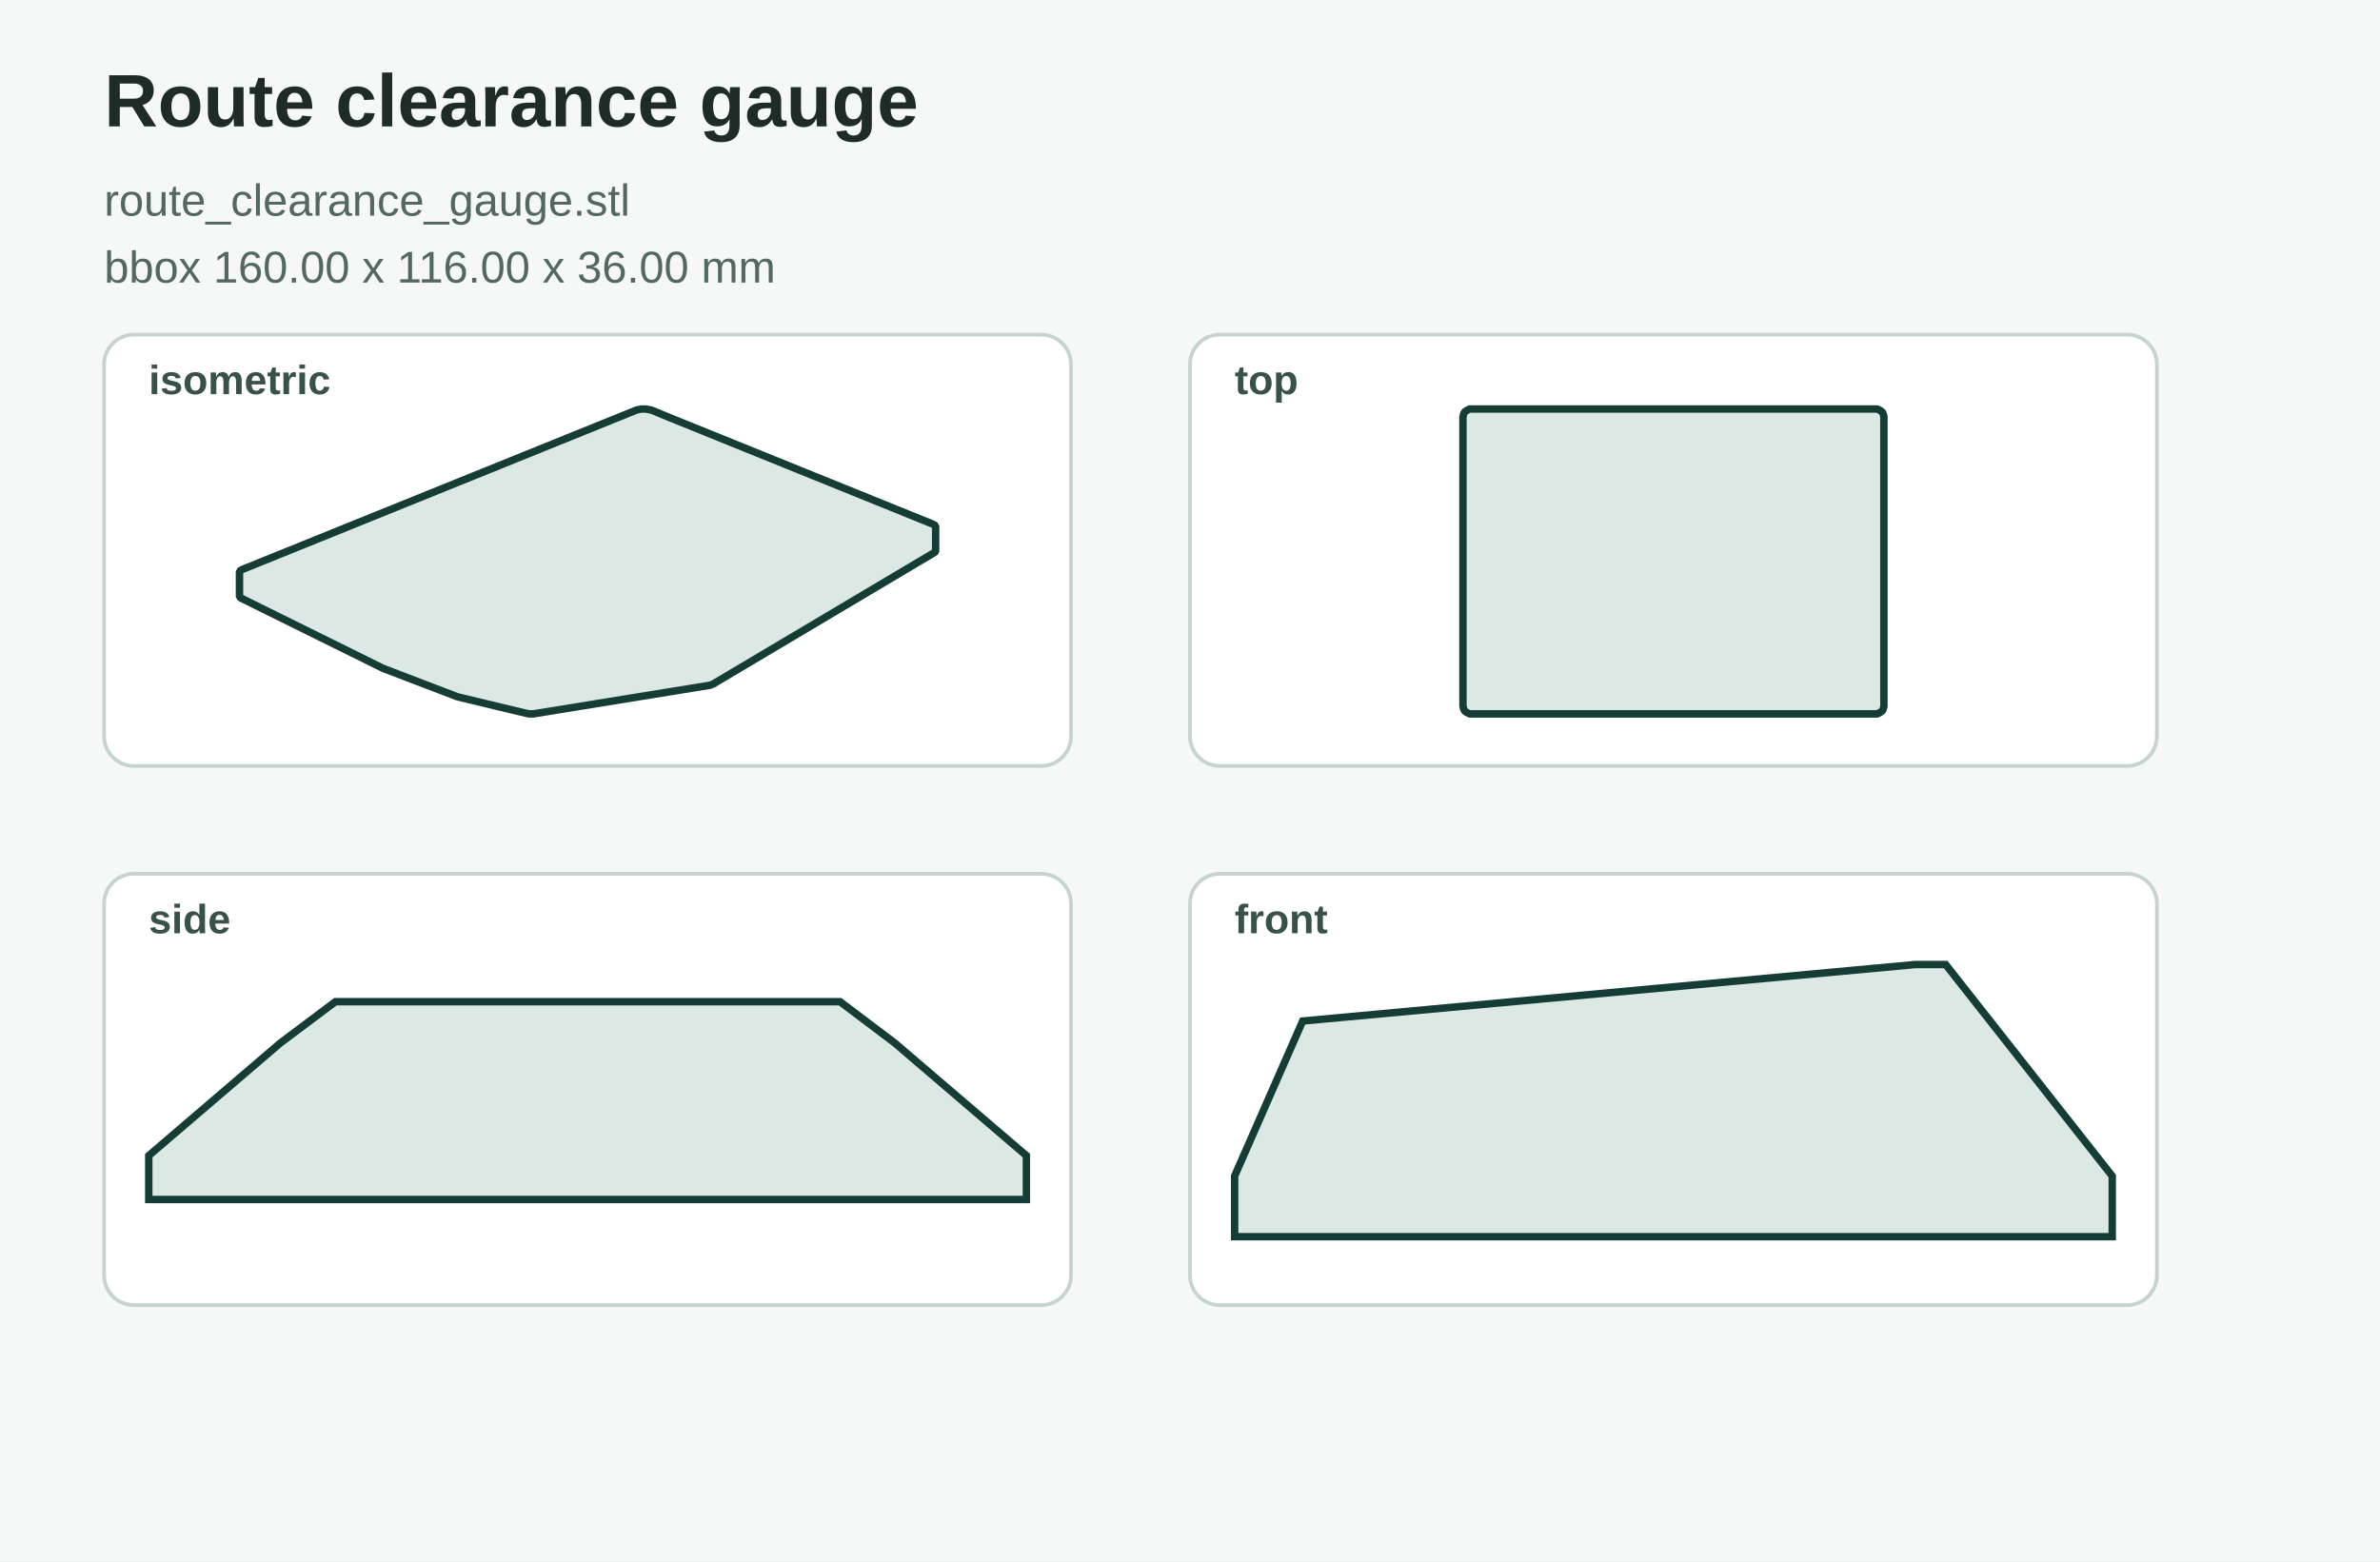
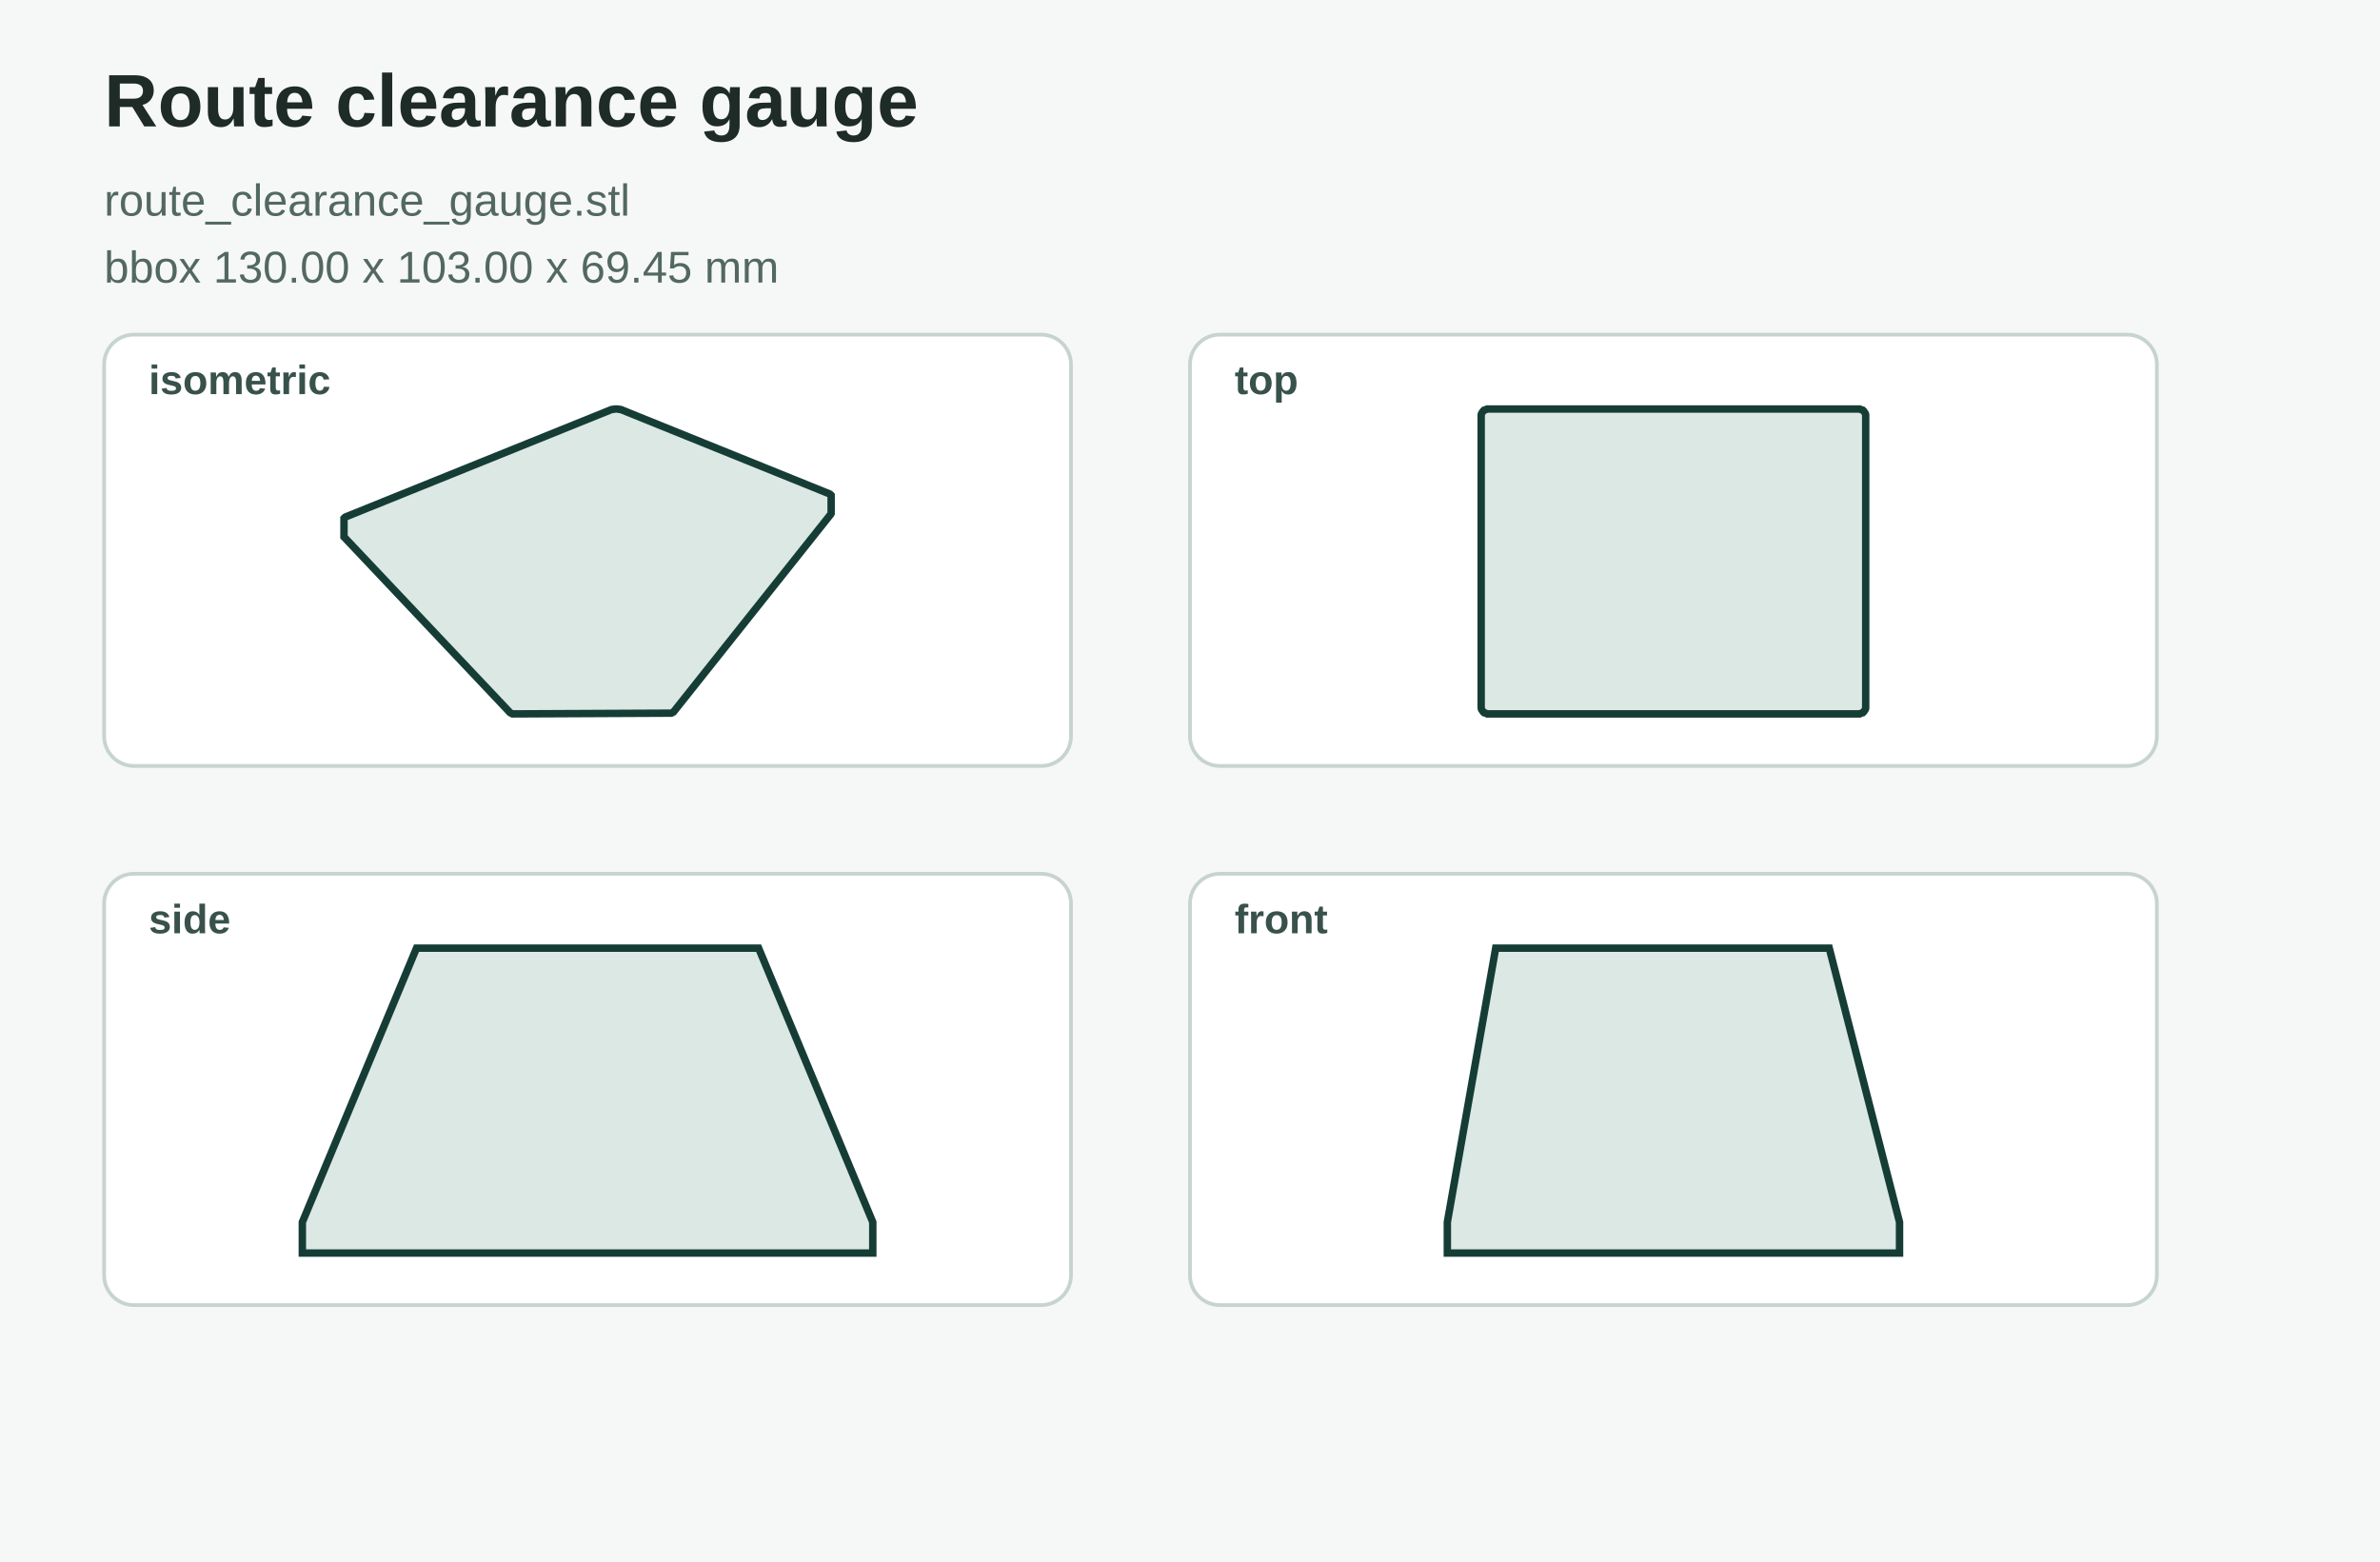
<svg xmlns="http://www.w3.org/2000/svg" width="640" height="420" viewBox="0 0 640 420" role="img">
  <rect width="640" height="420" fill="#f6f8f7" />
  <text x="28" y="34" font-family="Arial, sans-serif" font-size="20" font-weight="700" fill="#1e2b27">Route clearance gauge</text>
  <text x="28" y="58" font-family="Arial, sans-serif" font-size="12" fill="#536862">route_clearance_gauge.stl</text>
-   <text x="28" y="76" font-family="Arial, sans-serif" font-size="12" fill="#536862">bbox 160.00 x 116.00 x 36.00 mm</text>
+   <text x="28" y="76" font-family="Arial, sans-serif" font-size="12" fill="#536862">bbox 130.00 x 103.00 x 69.45 mm</text>
  <g aria-label="isometric projection">
    <rect x="28.0" y="90.0" width="260.0" height="116.0" rx="8" fill="#ffffff" stroke="#c7d4ce" />
    <text x="40.0" y="106.0" font-family="Arial, sans-serif" font-size="11" font-weight="700" fill="#38524b">isometric</text>
-     <polygon points="64.4,160.3 64.5,160.5 64.6,160.7 64.9,160.9 102.5,179.5 102.7,179.6 103.4,179.9 123.0,187.4 141.3,191.8 141.8,191.9 142.3,192.0 142.9,192.0 143.5,192.0 144.0,191.9 190.9,184.3 191.7,184.0 251.1,148.7 251.4,148.5 251.5,148.3 251.6,148.1 251.6,141.7 251.5,141.5 251.4,141.3 251.1,141.1 250.7,140.9 179.3,112.0 175.2,110.3 174.7,110.2 174.2,110.1 173.7,110.0 173.1,110.0 172.5,110.0 172.0,110.1 171.5,110.2 171.1,110.3 65.3,153.1 64.9,153.3 64.6,153.5 64.5,153.7 64.4,153.9" fill="#dbe8e3" stroke="#163d35" stroke-width="2" />
+     <polygon points="92.5,144.2 92.5,144.4 92.6,144.5 137.2,191.7 137.8,192.0 180.5,191.8 181.1,191.5 223.4,138.3 223.5,138.1 223.5,138.0 223.5,133.4 223.5,133.2 223.4,133.1 223.2,132.9 223.0,132.8 167.1,110.2 166.8,110.1 166.5,110.1 166.1,110.0 165.7,110.0 165.3,110.0 164.9,110.1 164.6,110.1 164.3,110.2 93.0,139.0 92.8,139.1 92.6,139.3 92.5,139.4 92.5,139.6" fill="#dbe8e3" stroke="#163d35" stroke-width="2" />
  </g>
  <g aria-label="top projection">
    <rect x="320.0" y="90.0" width="260.0" height="116.0" rx="8" fill="#ffffff" stroke="#c7d4ce" />
    <text x="332.0" y="106.0" font-family="Arial, sans-serif" font-size="11" font-weight="700" fill="#38524b">top</text>
-     <polygon points="393.4,189.9 393.5,190.3 393.6,190.7 393.8,191.1 394.1,191.4 394.4,191.6 394.8,191.8 395.2,192.0 395.6,192.0 504.4,192.0 504.8,192.0 505.2,191.8 505.6,191.6 505.9,191.4 506.2,191.1 506.4,190.7 506.5,190.3 506.6,189.9 506.6,112.1 506.5,111.7 506.4,111.3 506.2,110.9 505.9,110.6 505.6,110.4 505.2,110.2 504.8,110.0 504.4,110.0 395.6,110.0 395.2,110.0 394.8,110.2 394.4,110.4 394.1,110.6 393.8,110.9 393.6,111.3 393.5,111.7 393.4,112.1" fill="#dbe8e3" stroke="#163d35" stroke-width="2" />
+     <polygon points="398.3,190.0 398.3,190.4 398.4,190.8 398.6,191.1 398.8,191.4 399.1,191.7 399.5,191.8 399.9,192.0 400.2,192.0 499.8,192.0 500.1,192.0 500.5,191.8 500.9,191.7 501.2,191.4 501.4,191.1 501.6,190.8 501.7,190.4 501.7,190.0 501.7,112.0 501.7,111.6 501.6,111.2 501.4,110.9 501.2,110.6 500.9,110.3 500.5,110.2 500.1,110.0 499.8,110.0 400.2,110.0 399.9,110.0 399.5,110.2 399.1,110.3 398.8,110.6 398.6,110.9 398.4,111.2 398.3,111.6 398.3,112.0" fill="#dbe8e3" stroke="#163d35" stroke-width="2" />
  </g>
  <g aria-label="side projection">
    <rect x="28.0" y="235.0" width="260.0" height="116.0" rx="8" fill="#ffffff" stroke="#c7d4ce" />
    <text x="40.0" y="251.0" font-family="Arial, sans-serif" font-size="11" font-weight="700" fill="#38524b">side</text>
-     <polygon points="40.0,322.6 276.0,322.6 276.0,310.8 240.6,280.5 225.9,269.4 90.2,269.4 75.4,280.5 40.0,310.8" fill="#dbe8e3" stroke="#163d35" stroke-width="2" />
+     <polygon points="81.3,337.0 234.7,337.0 234.7,328.7 204.0,255.0 112.0,255.0 81.3,328.7" fill="#dbe8e3" stroke="#163d35" stroke-width="2" />
  </g>
  <g aria-label="front projection">
    <rect x="320.0" y="235.0" width="260.0" height="116.0" rx="8" fill="#ffffff" stroke="#c7d4ce" />
    <text x="332.0" y="251.0" font-family="Arial, sans-serif" font-size="11" font-weight="700" fill="#38524b">front</text>
-     <polygon points="332.0,332.6 568.0,332.6 568.0,316.3 523.2,259.4 515.1,259.4 350.3,274.6 332.0,316.3" fill="#dbe8e3" stroke="#163d35" stroke-width="2" />
+     <polygon points="389.2,337.0 510.8,337.0 510.8,328.7 491.9,255.0 402.2,255.0 389.2,328.7" fill="#dbe8e3" stroke="#163d35" stroke-width="2" />
  </g>
</svg>
